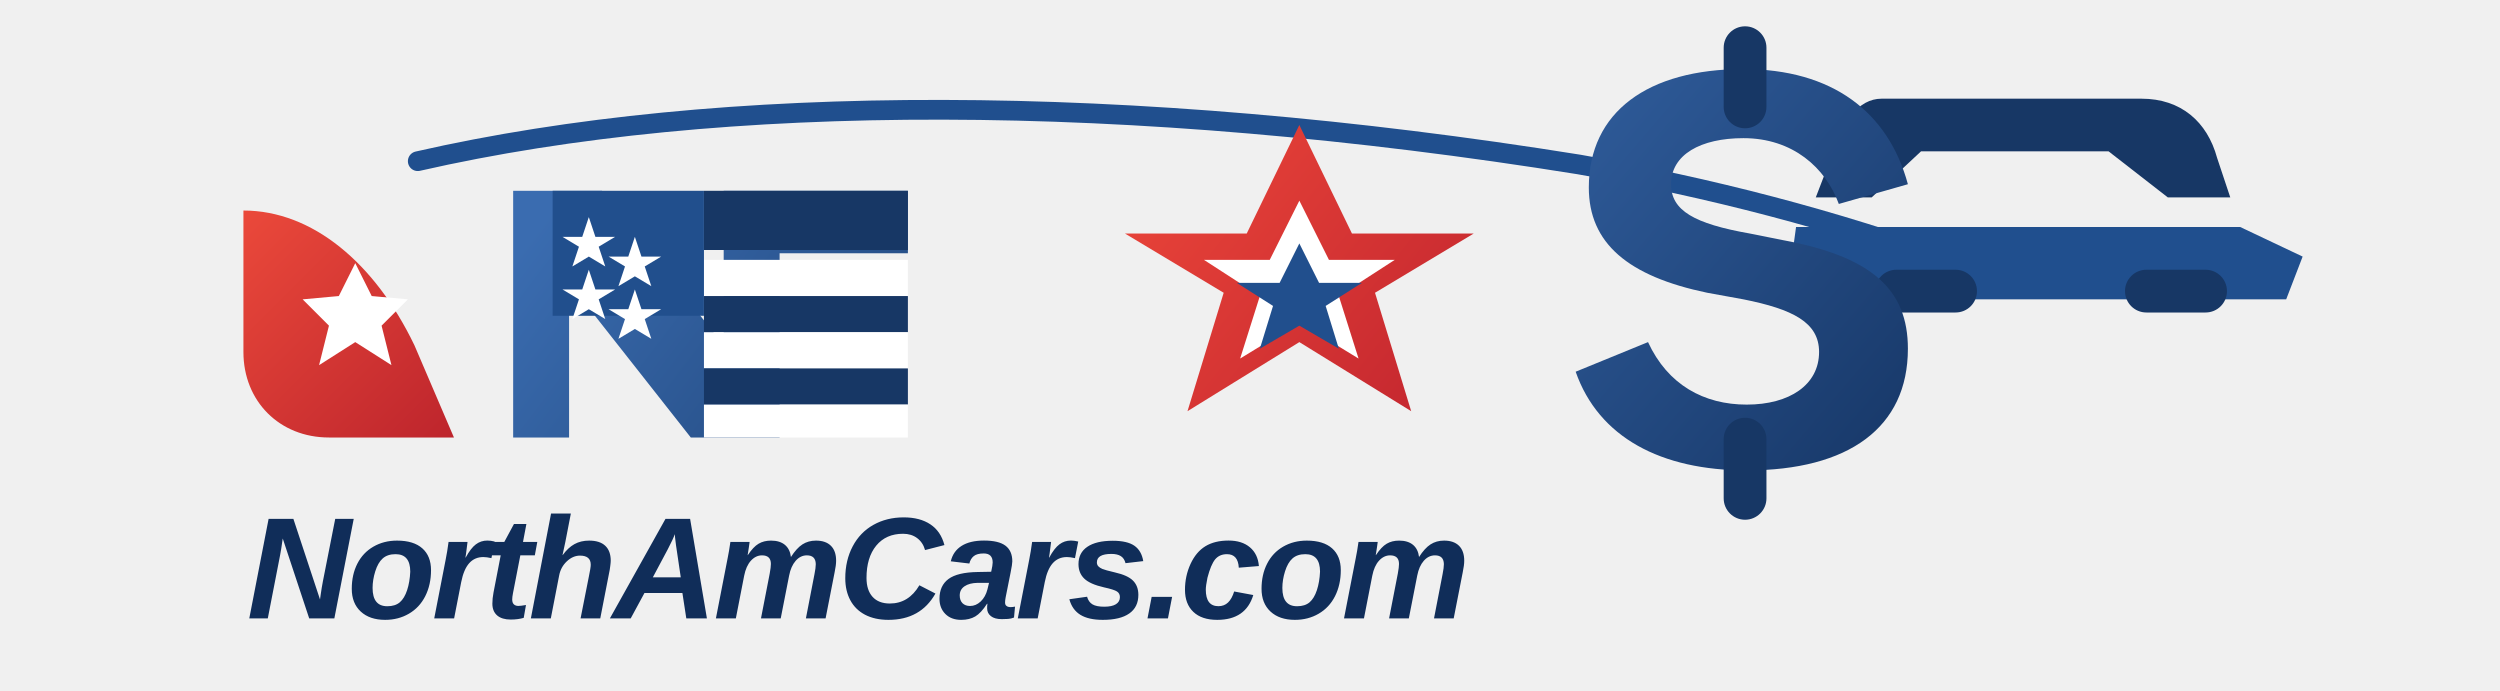
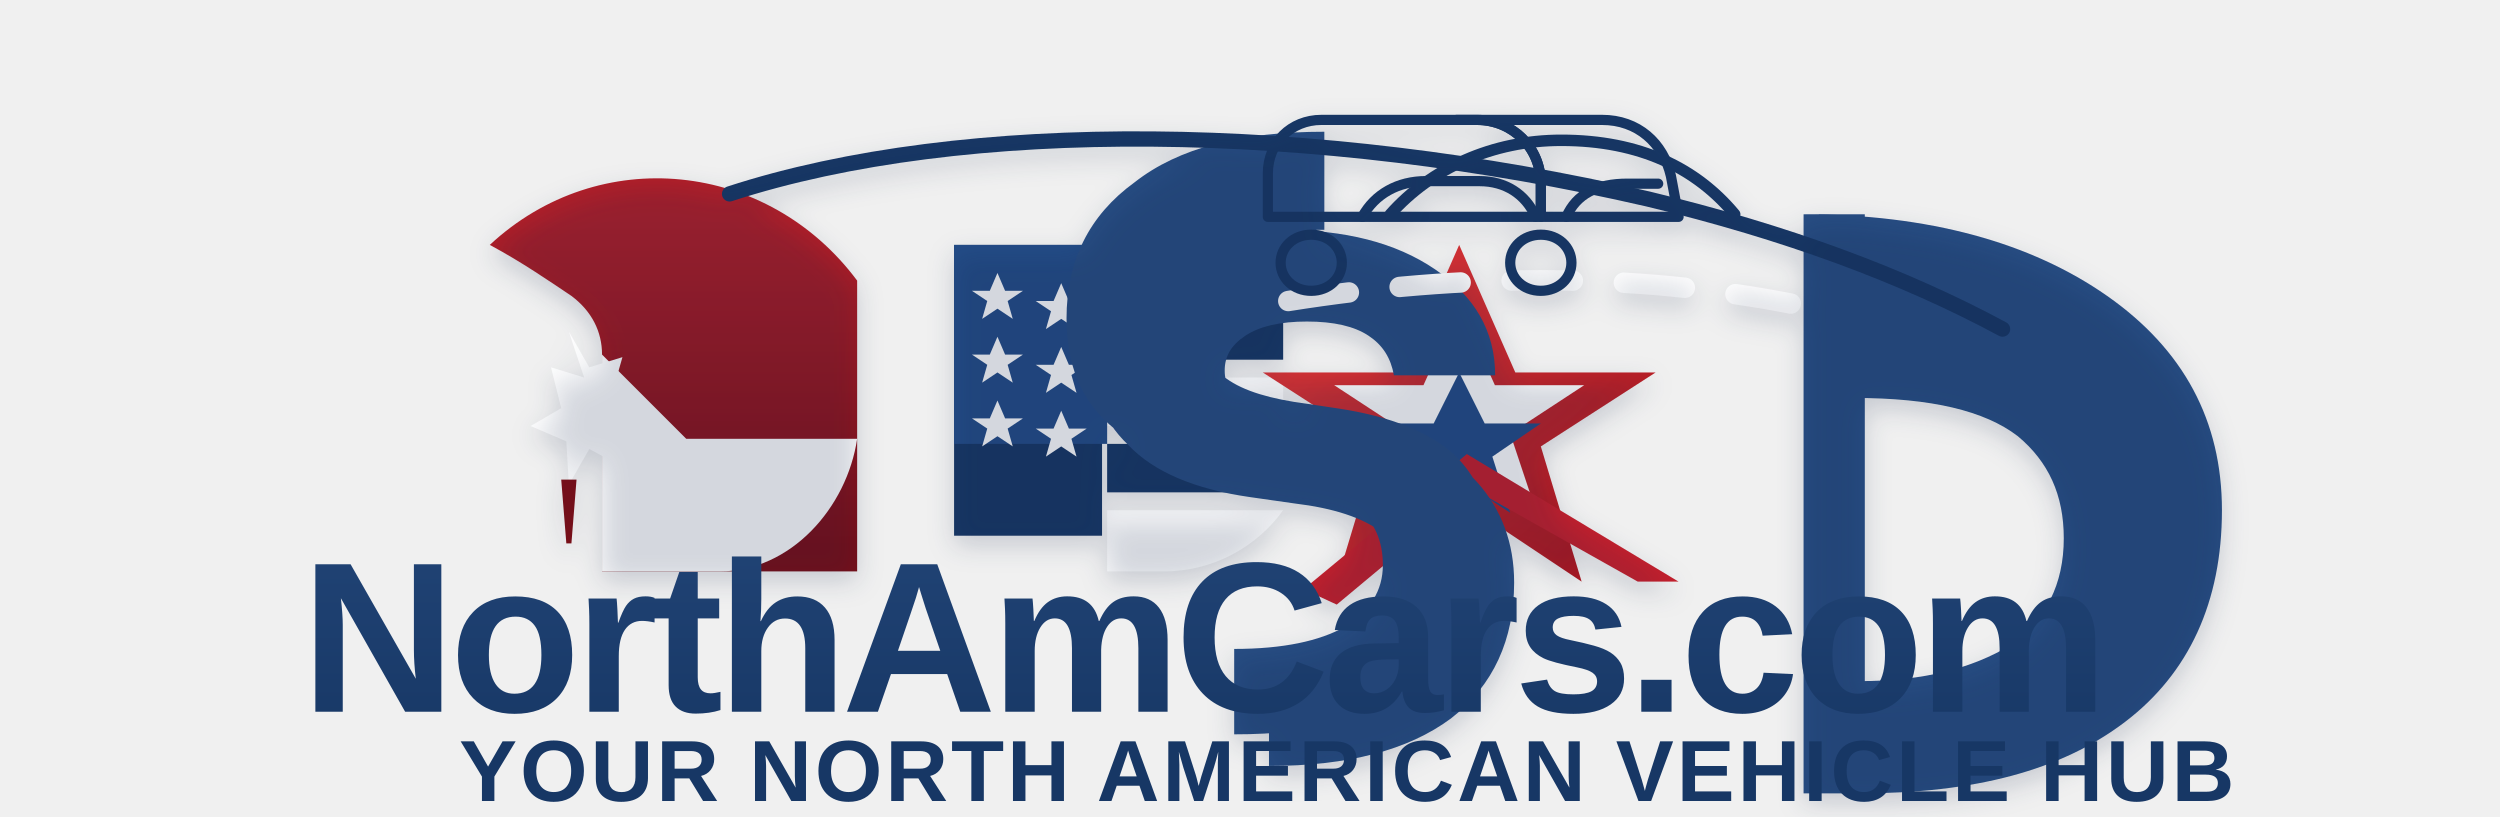
- <svg xmlns="http://www.w3.org/2000/svg" width="760" height="210" viewBox="0 0 760 210" fill="none">
+ <svg xmlns="http://www.w3.org/2000/svg" width="980" height="320" viewBox="0 0 980 320" fill="none">
  <defs>
-     <linearGradient id="n-red" x1="74" y1="60" x2="168" y2="154" gradientUnits="userSpaceOnUse">
-       <stop stop-color="#EC4A3B" />
-       <stop offset="1" stop-color="#AC1727" />
+     <linearGradient id="canada-red" x1="132" y1="86" x2="132" y2="214" gradientUnits="userSpaceOnUse">
+       <stop stop-color="#B21E28" />
+       <stop offset="1" stop-color="#7A0E17" />
    </linearGradient>
-     <linearGradient id="us-blue" x1="178" y1="50" x2="325" y2="162" gradientUnits="userSpaceOnUse">
-       <stop stop-color="#3A6CB0" />
+     <linearGradient id="brand-blue" x1="490" y1="20" x2="490" y2="296" gradientUnits="userSpaceOnUse">
+       <stop stop-color="#355E98" />
      <stop offset="1" stop-color="#173765" />
    </linearGradient>
-     <linearGradient id="star-red" x1="324" y1="38" x2="472" y2="158" gradientUnits="userSpaceOnUse">
-       <stop stop-color="#F14A3B" />
-       <stop offset="1" stop-color="#B51B2B" />
+     <linearGradient id="star-red" x1="480" y1="96" x2="620" y2="246" gradientUnits="userSpaceOnUse">
+       <stop stop-color="#E53C3C" />
+       <stop offset="1" stop-color="#A9131D" />
    </linearGradient>
-     <linearGradient id="money-blue" x1="470" y1="28" x2="622" y2="158" gradientUnits="userSpaceOnUse">
-       <stop stop-color="#305D9C" />
-       <stop offset="1" stop-color="#102D59" />
-     </linearGradient>
+     <filter id="soft-shadow" x="-20" y="-20" width="1020" height="360" filterUnits="userSpaceOnUse" color-interpolation-filters="sRGB">
+       <feOffset dy="4" />
+       <feGaussianBlur stdDeviation="5" />
+       <feColorMatrix type="matrix" values="0 0 0 0 0.06 0 0 0 0 0.13 0 0 0 0 0.28 0 0 0 0.18 0" />
+       <feBlend in2="SourceGraphic" result="shape" />
+     </filter>
  </defs>
-   <path d="M127 49C219 28 343 28 480 50C520 57 558 67 594 80" stroke="#204F8E" stroke-width="6" stroke-linecap="round" />
-   <path d="M572 30H651C663 30 671 37 674 48L678 60H659L641 46H584L569 60H552L557 47C560 37 565 30 572 30Z" fill="#173765" />
-   <path d="M546 69H681L700 78L695 91H543L546 69Z" fill="#204F8E" />
-   <rect x="570" y="82" width="31" height="13" rx="6.5" fill="#173765" />
-   <rect x="646" y="82" width="31" height="13" rx="6.5" fill="#173765" />
-   <path d="M74 64C95 64 114 80 126 105L138 133H100C85 133 74 122 74 107V64Z" fill="url(#n-red)" />
-   <path d="M108 80L113 90L124 91L116 99L119 111L108 104L97 111L100 99L92 91L103 90L108 80Z" fill="white" />
-   <path d="M156 133V58H183L220 105V58H276V77H237V133H210L173 86V133H156Z" fill="url(#us-blue)" />
-   <rect x="214" y="58" width="62" height="18" fill="#173765" />
-   <rect x="214" y="79" width="62" height="11" fill="white" />
-   <rect x="214" y="90" width="62" height="11" fill="#173765" />
-   <rect x="214" y="101" width="62" height="11" fill="white" />
-   <rect x="214" y="112" width="62" height="11" fill="#173765" />
-   <rect x="214" y="123" width="62" height="10" fill="white" />
-   <path d="M168 58H214V96H168V58Z" fill="#214F8D" />
-   <path d="M179 66L181 72H187L182 75L184 81L179 78L174 81L176 75L171 72H177L179 66Z" fill="white" />
-   <path d="M193 72L195 78H201L196 81L198 87L193 84L188 87L190 81L185 78H191L193 72Z" fill="white" />
-   <path d="M179 82L181 88H187L182 91L184 97L179 94L174 97L176 91L171 88H177L179 82Z" fill="white" />
-   <path d="M193 88L195 94H201L196 97L198 103L193 100L188 103L190 97L185 94H191L193 88Z" fill="white" />
-   <path d="M395 38L411 71H448L418 89L429 125L395 104L361 125L372 89L342 71H379L395 38Z" fill="url(#star-red)" />
-   <path d="M395 61L404 79H424L407 90L413 109L395 98L377 109L383 90L366 79H386L395 61Z" fill="white" />
-   <path d="M395 74L401 86H414L403 93L407 106L395 99L383 106L387 93L376 86H389L395 74Z" fill="#214F8D" />
-   <path d="M479 113L501 104C507 117 518 123 531 123C544 123 553 117 553 107C553 98 545 94 530 91L519 89C495 84 483 74 483 57C483 34 501 21 530 21C557 21 574 34 580 56L559 62C555 51 545 42 530 42C517 42 508 47 508 56C508 64 515 68 532 71L542 73C569 78 580 88 580 106C580 130 562 143 531 143C505 143 486 133 479 113Z" fill="url(#money-blue)" />
-   <rect x="524" y="8" width="13" height="31" rx="6.5" fill="#173765" />
-   <rect x="524" y="127" width="13" height="31" rx="6.5" fill="#173765" />
-   <text x="75" y="188" fill="#102D59" font-family="Arial, Helvetica, sans-serif" font-size="44" font-style="italic" font-weight="900" letter-spacing="-1.2">NorthAmCars.com</text>
+   <g filter="url(#soft-shadow)">
+     <path d="M192 96C235 56 301 63 336 110V224H236V139C236 130 232 122 224 116C215 110 205 103 192 96Z" fill="url(#canada-red)" />
+     <path d="M177 224H236V139L269 172H336C332 199 310 224 282 224H177Z" fill="white" />
+     <path d="M223 130L231 144L244 140L240 154L253 160L241 167L244 183L231 176L223 190L222 173L208 167L220 160L216 144L229 148L223 130Z" fill="white" />
+     <path d="M220 188H226L224 213H222L220 188Z" fill="#7A0E17" />
+     <path d="M374 96H432V210H374V96Z" fill="#173765" />
+     <path d="M434 96H503V115H434V96Z" fill="white" />
+     <path d="M434 122H503V141H434V122Z" fill="#173765" />
+     <path d="M434 148H503V167H434V148Z" fill="white" />
+     <path d="M434 174H503V193H434V174Z" fill="#173765" />
+     <path d="M434 200H503C493 214 476 224 456 224H434V200Z" fill="white" />
+     <path d="M374 96H434V174H374V96Z" fill="#234C87" />
+     <g fill="white">
+       <path d="M391 107L394 114H401L395 118L397 125L391 121L385 125L387 118L381 114H388L391 107Z" />
+       <path d="M416 111L419 118H426L420 122L422 129L416 125L410 129L412 122L406 118H413L416 111Z" />
+       <path d="M391 132L394 139H401L395 143L397 150L391 146L385 150L387 143L381 139H388L391 132Z" />
+       <path d="M416 136L419 143H426L420 147L422 154L416 150L410 154L412 147L406 143H413L416 136Z" />
+       <path d="M391 157L394 164H401L395 168L397 175L391 171L385 175L387 168L381 164H388L391 157Z" />
+       <path d="M416 161L419 168H426L420 172L422 179L416 175L410 179L412 172L406 168H413L416 161Z" />
+     </g>
+     <path d="M572 96L594 146H649L604 175L620 228L572 196L524 228L540 175L495 146H550L572 96Z" fill="url(#star-red)" />
+     <path d="M572 120L586 151H621L592 170L603 203L572 183L541 203L552 170L523 151H558L572 120Z" fill="white" />
+     <path d="M572 146L582 166H604L585 179L592 201L572 188L552 201L559 179L540 166H562L572 146Z" fill="#234C87" />
+     <path d="M511 231L575 178L658 228L642 228L578 192L524 237L511 231Z" fill="#C41F2C" />
+     <path d="M707 84C756 84 796 95 826 116C856 137 871 165 871 200C871 236 858 264 833 283C808 302 774 311 729 311V267C754 267 773 262 788 253C802 243 809 229 809 211C809 194 803 181 791 171C778 161 757 156 727 156H713V84H707Z" fill="#274D83" />
+     <path d="M707 84H731V311H707V84Z" fill="#274D83" />
+     <path d="M720 84C760 84 792 92 817 109C842 126 855 148 855 176H791C789 165 784 157 775 151C766 145 753 142 736 142C719 142 706 145 697 151C688 157 684 164 684 173C684 182 688 188 697 193C706 198 722 202 746 206L772 210C805 216 829 227 844 244C859 261 867 282 867 307C867 343 854 372 827 393C800 413 762 423 712 423V369C740 369 762 364 777 353C792 343 800 329 800 312C800 296 794 284 783 275C771 266 753 260 728 257L700 253C665 248 639 237 623 220C606 204 598 182 598 154C598 120 611 93 636 74C661 54 696 44 742 44V98C719 98 701 103 688 112C675 121 669 133 669 147C669 160 674 170 685 178C696 186 713 191 736 194L756 197C789 202 814 212 830 227C845 242 853 262 853 286C853 322 839 351 811 372C782 393 742 403 690 403V349C721 349 744 344 760 335C776 325 784 312 784 296C784 281 779 269 768 260C757 251 739 245 714 242L690 239C655 234 629 223 611 207C593 191 584 169 584 140C584 104 598 75 627 54C655 32 695 22 747 22V84H720Z" fill="#274D83" transform="translate(56 38) scale(0.62)" />
+     <path d="M286 76C378 46 516 48 646 78C700 91 746 108 785 129" stroke="#173765" stroke-width="6" stroke-linecap="round" />
+     <path d="M545 84C561 66 585 55 612 55C643 55 665 66 680 84" stroke="#173765" stroke-width="4.5" stroke-linecap="round" />
+     <path d="M505 118C574 107 640 107 702 119" stroke="white" stroke-width="8" stroke-linecap="round" stroke-dasharray="24 20" />
+     <g stroke="#173765" stroke-width="4" stroke-linecap="round" stroke-linejoin="round">
+       <path d="M518 47H579C593 47 604 58 604 72V85H497V68C497 56 506 47 518 47Z" />
+       <path d="M571 47H628C642 47 652 56 655 69L658 85H604V72C604 58 593 47 579 47" />
+       <path d="M534 85C539 76 548 71 559 71H580C590 71 598 76 602 85" />
+       <path d="M614 85C618 76 626 72 638 72H650" />
+       <path d="M514 92C521 92 526 97 526 103C526 109 521 114 514 114C507 114 502 109 502 103C502 97 507 92 514 92Z" />
+       <path d="M604 92C611 92 616 97 616 103C616 109 611 114 604 114C597 114 592 109 592 103C592 97 597 92 604 92Z" />
+     </g>
+   </g>
+   <text x="118" y="279" fill="url(#brand-blue)" font-family="Arial, Helvetica, sans-serif" font-size="84" font-weight="800" letter-spacing="-2.4">NorthAmCars.com</text>
+   <text x="180" y="314" fill="#173765" font-family="Arial, Helvetica, sans-serif" font-size="34" font-weight="700" letter-spacing="1.2">YOUR NORTH AMERICAN VEHICLE HUB</text>
</svg>
